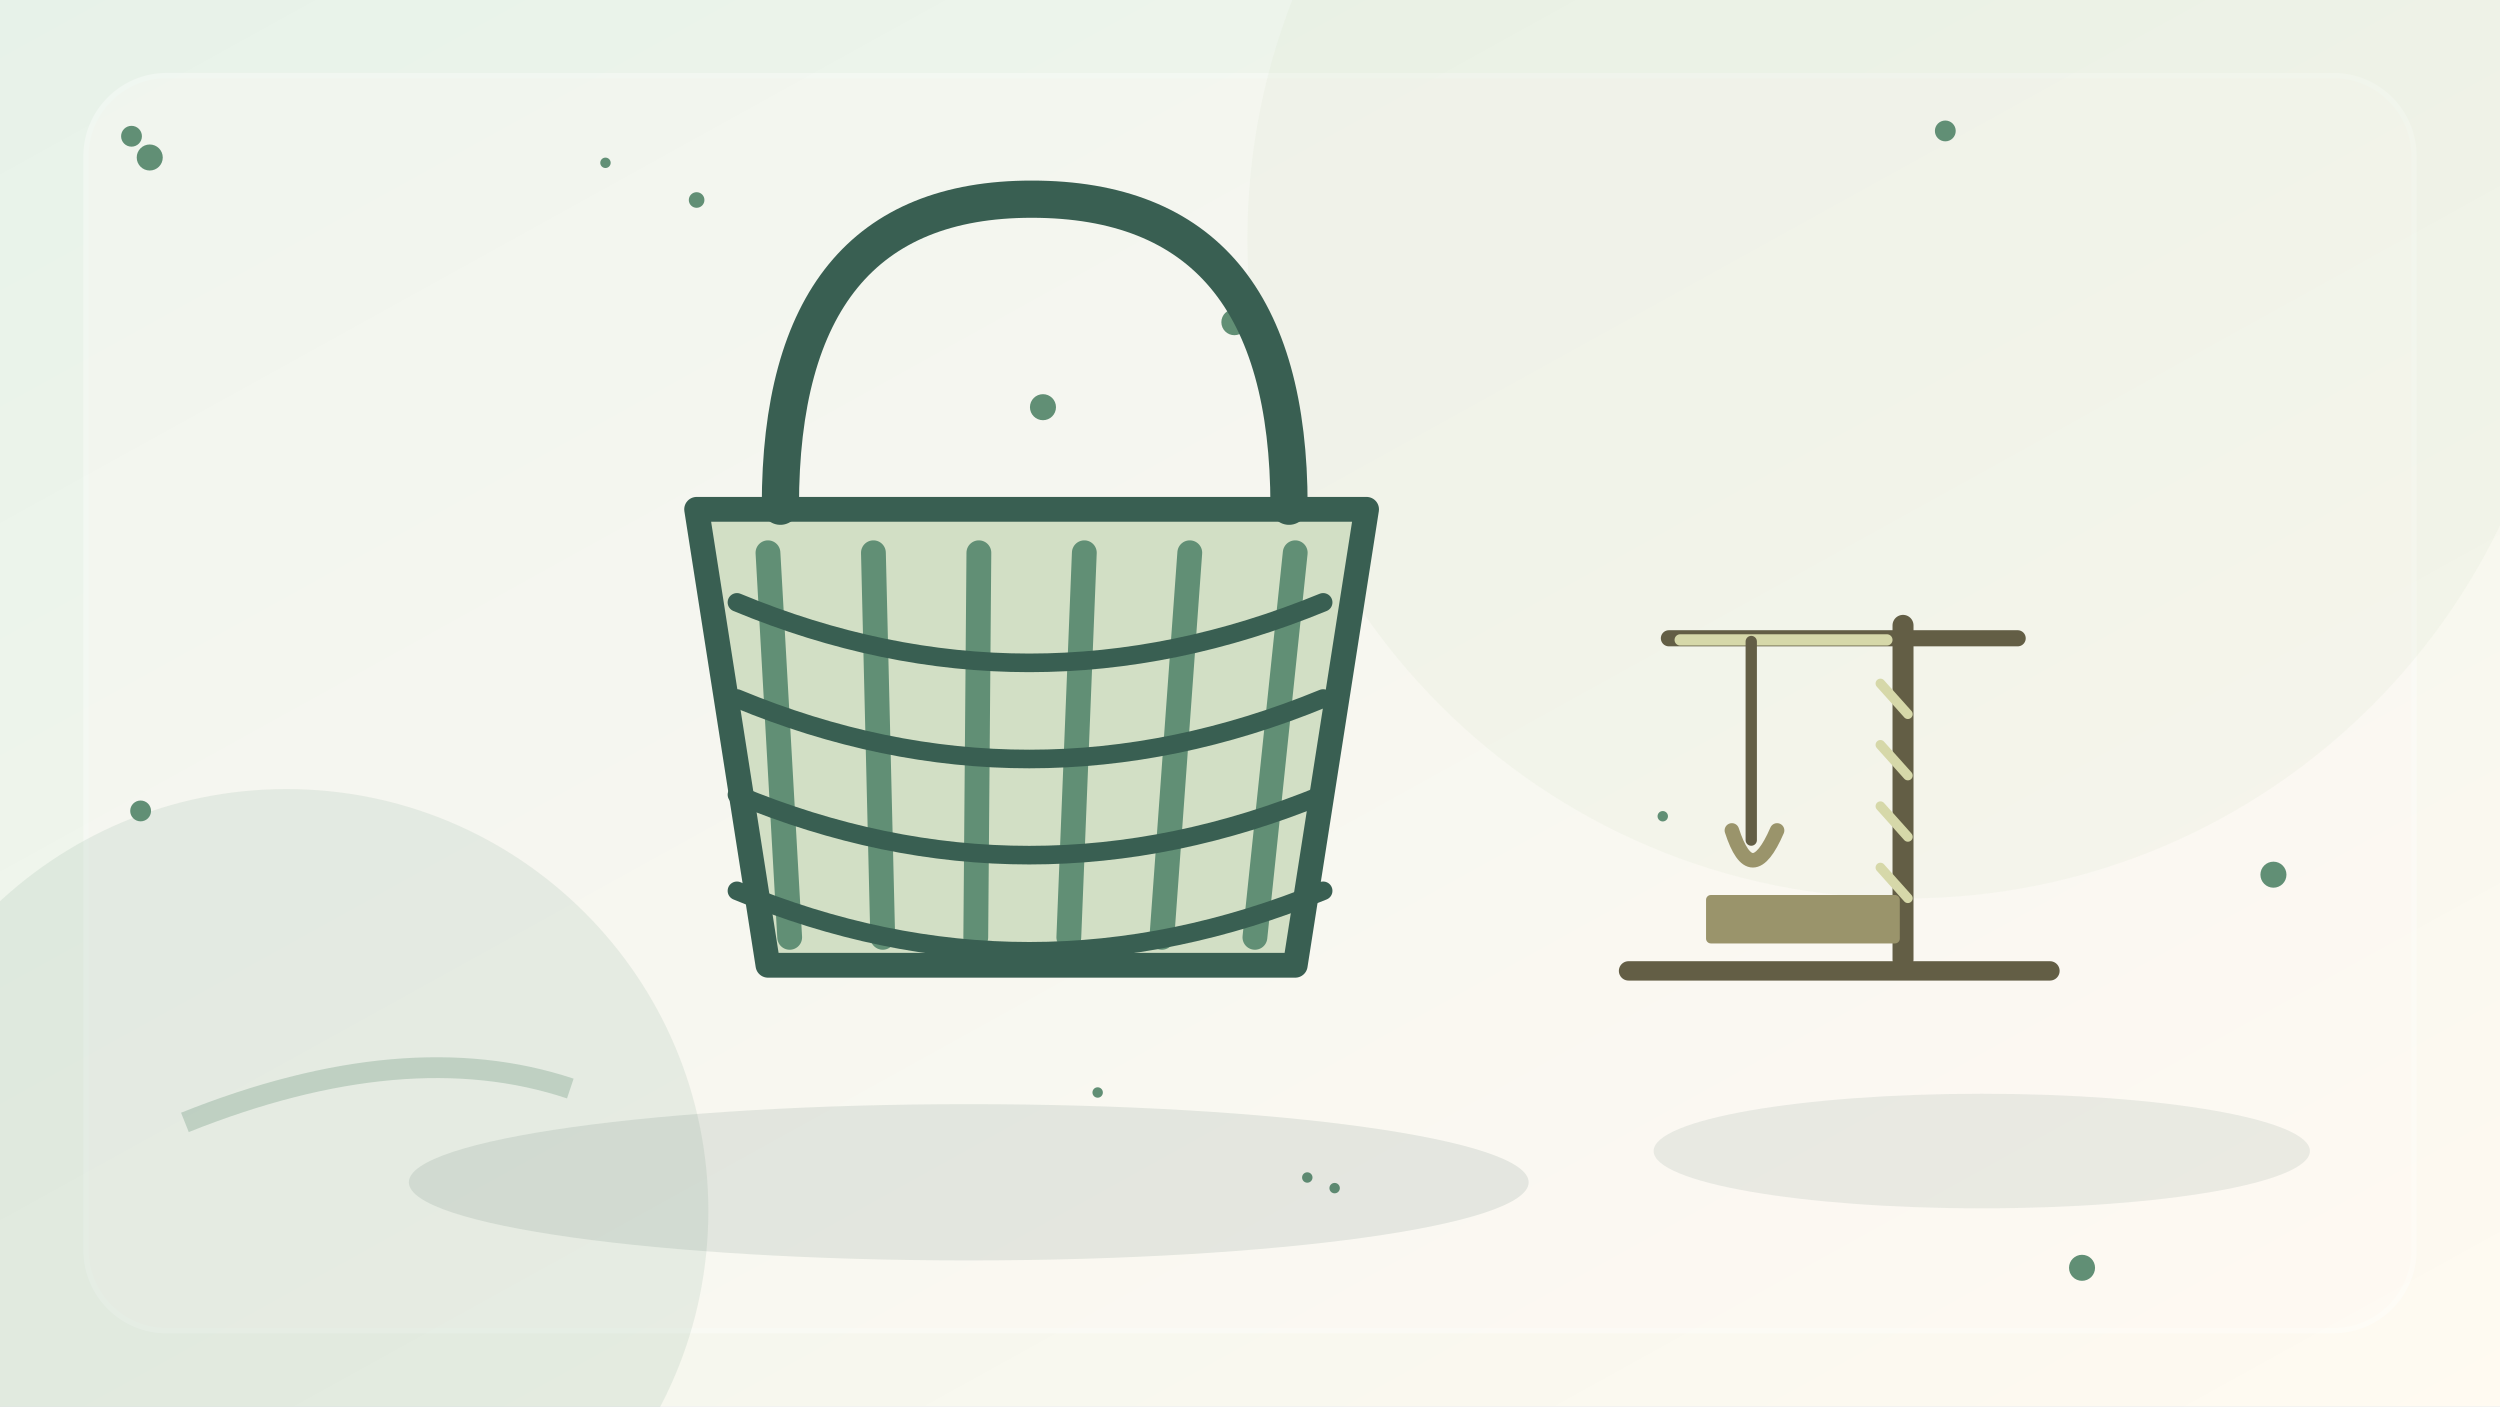
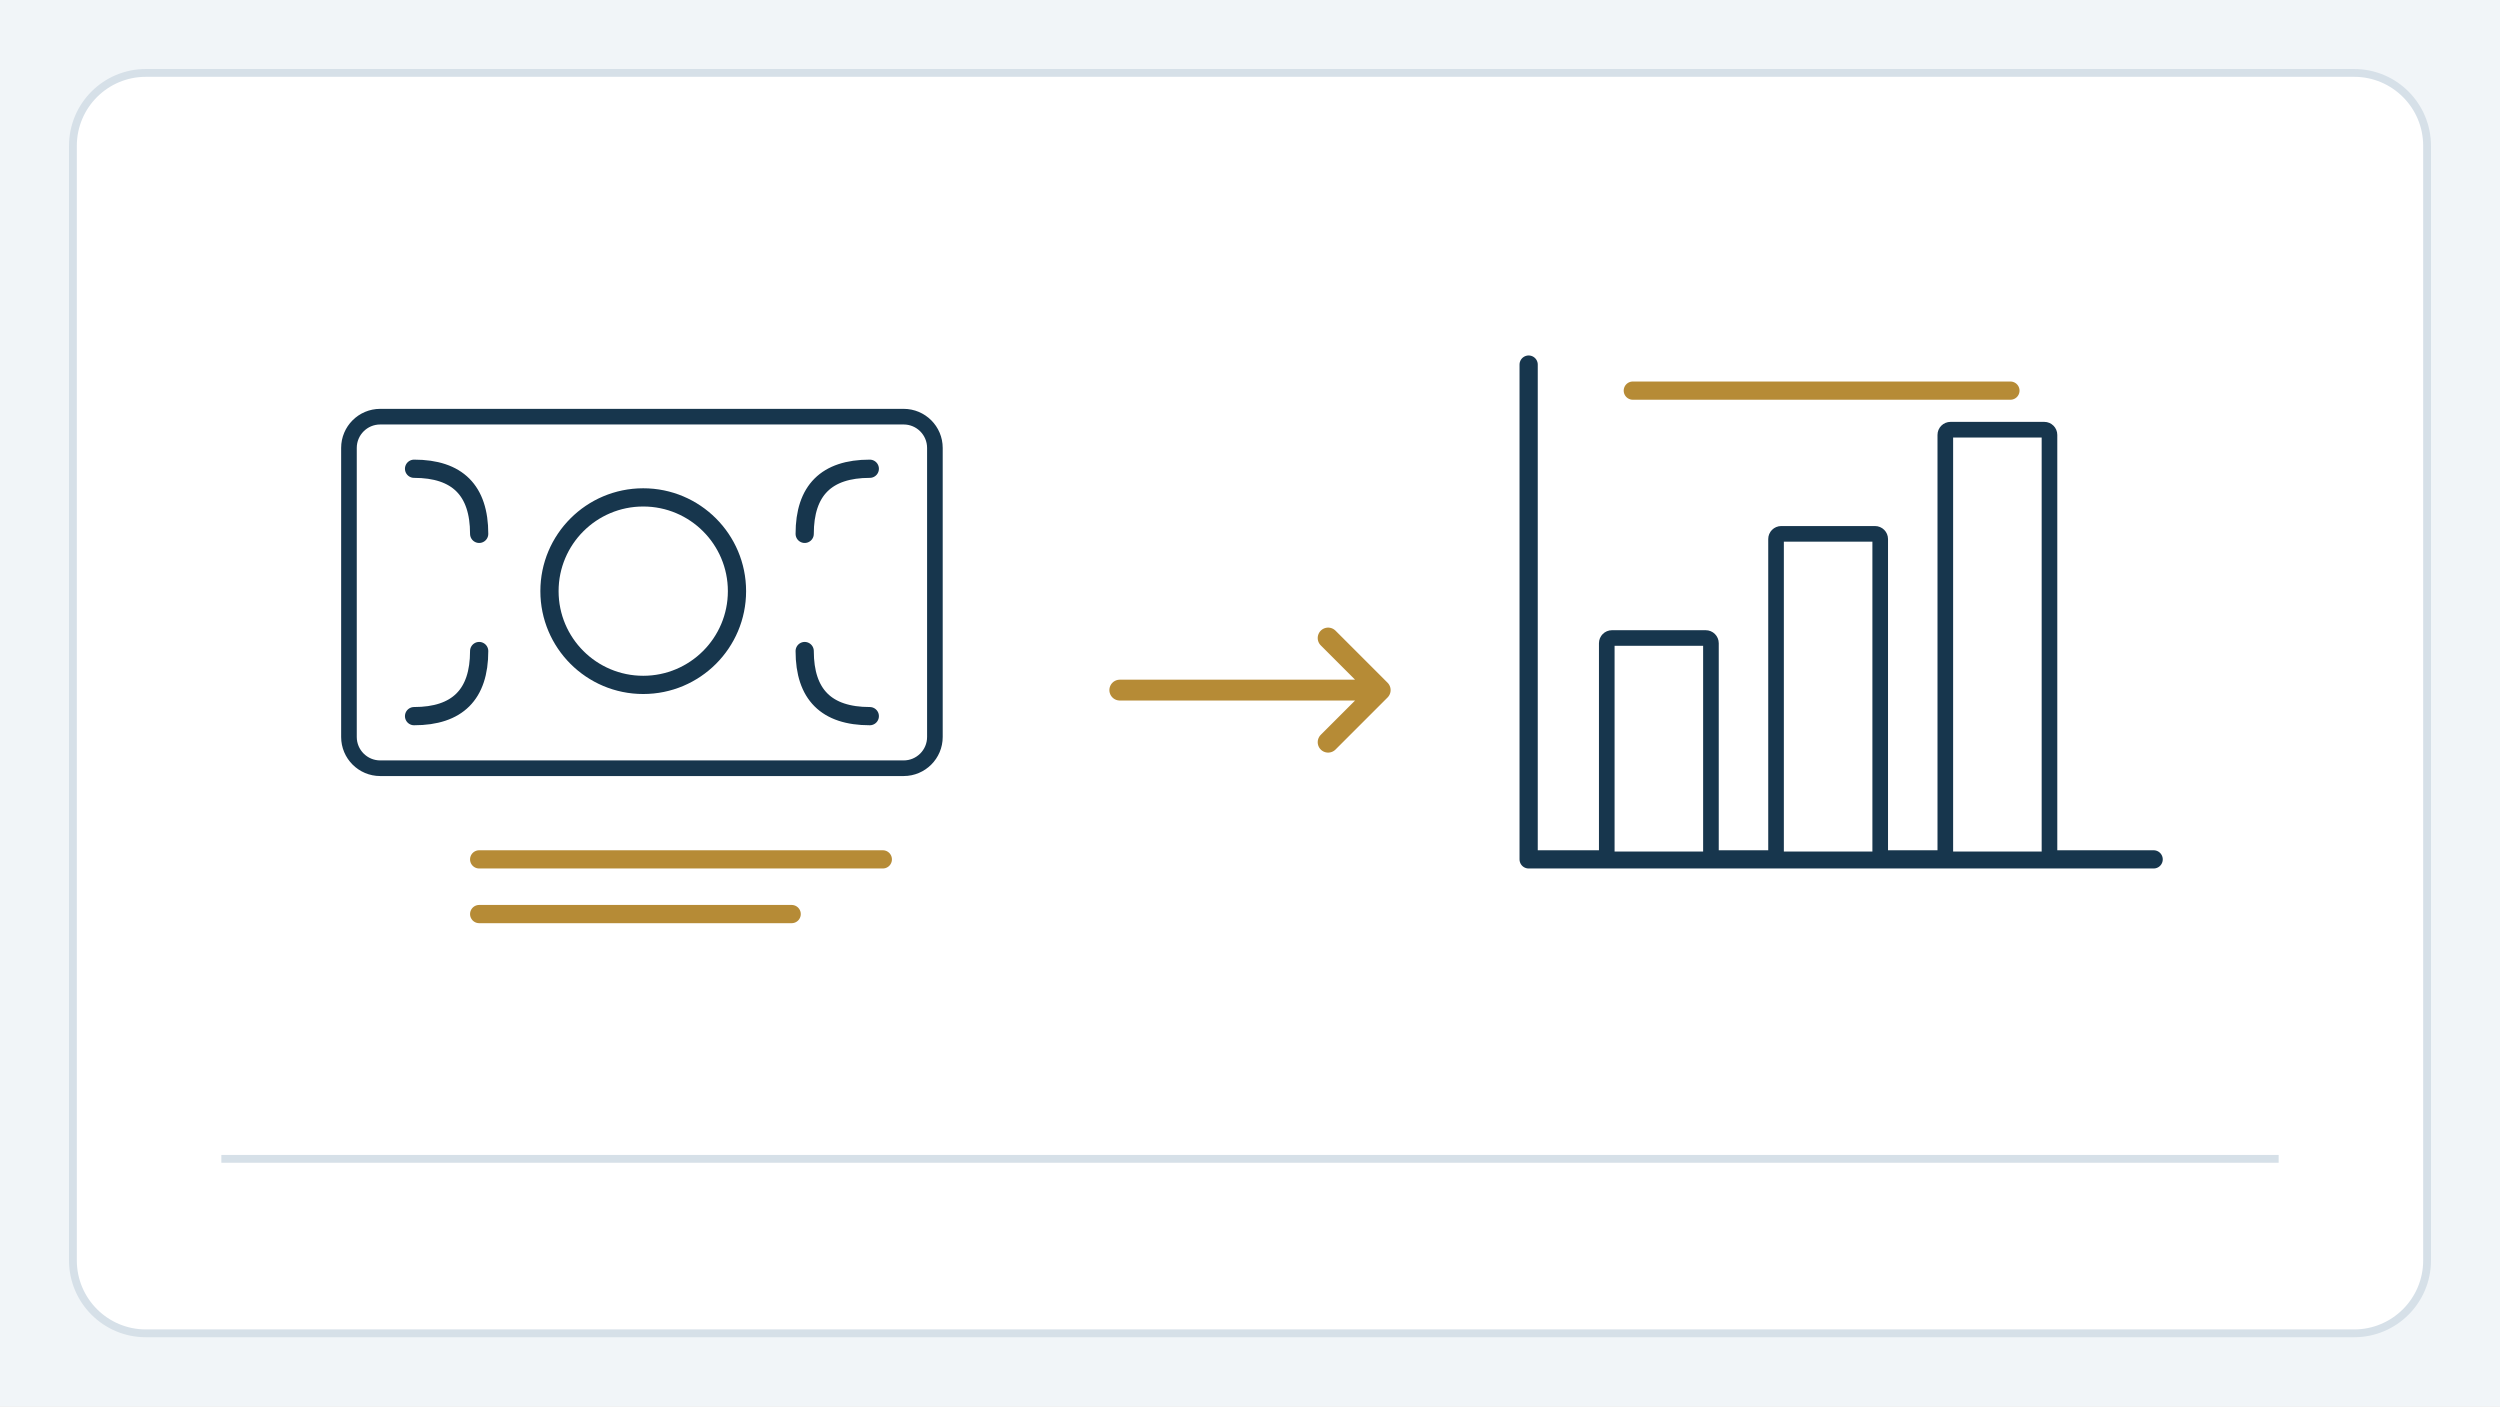
- <svg xmlns="http://www.w3.org/2000/svg" width="960" height="540" viewBox="0 0 960 540" role="img" aria-label="Autorska ilustracja: Budżet według udziałów">
-   <defs>
-     <linearGradient id="background" x1="0" y1="0" x2="1" y2="1">
-       <stop offset="0" stop-color="#e7f2e9" />
-       <stop offset="1" stop-color="#fffaf1" />
-     </linearGradient>
-   </defs>
-   <rect width="960" height="540" fill="url(#background)" />
-   <rect x="33" y="29" width="894" height="482" rx="31" fill="#fffaf7" opacity=".35" stroke="#fff" stroke-width="2" />
-   <circle cx="732" cy="92" r="253" fill="#d2dfc5" opacity=".16" />
-   <circle cx="110" cy="465" r="162" fill="#618f75" opacity=".12" />
-   <circle cx="50.5" cy="52.32" r="4" fill="#618f75" stroke="none" stroke-width="4" />
-   <circle cx="474" cy="123.72" r="5" fill="#618f75" stroke="none" stroke-width="4" />
-   <circle cx="747" cy="50.28" r="4" fill="#618f75" stroke="none" stroke-width="4" />
-   <circle cx="502" cy="452.16" r="2" fill="#618f75" stroke="none" stroke-width="4" />
-   <circle cx="638.5" cy="313.44" r="2" fill="#618f75" stroke="none" stroke-width="4" />
-   <circle cx="365.5" cy="288.96" r="5" fill="#618f75" stroke="none" stroke-width="4" />
-   <circle cx="799.5" cy="486.84" r="5" fill="#618f75" stroke="none" stroke-width="4" />
-   <circle cx="267.5" cy="76.8" r="3" fill="#618f75" stroke="none" stroke-width="4" />
-   <circle cx="57.5" cy="60.48" r="5" fill="#618f75" stroke="none" stroke-width="4" />
-   <circle cx="873" cy="335.88" r="5" fill="#618f75" stroke="none" stroke-width="4" />
-   <circle cx="400.5" cy="156.36" r="5" fill="#618f75" stroke="none" stroke-width="4" />
-   <circle cx="421.5" cy="419.52" r="2" fill="#618f75" stroke="none" stroke-width="4" />
-   <circle cx="232.5" cy="62.52" r="2" fill="#618f75" stroke="none" stroke-width="4" />
-   <circle cx="54" cy="311.4" r="4" fill="#618f75" stroke="none" stroke-width="4" />
-   <circle cx="512.5" cy="456.24" r="2" fill="#618f75" stroke="none" stroke-width="4" />
-   <ellipse cx="372" cy="454" rx="215" ry="30" fill="#395f52" opacity=".12" />
-   <ellipse cx="761" cy="442" rx="126" ry="22" fill="#395f52" opacity=".10" />
-   <g transform="translate(202 61) scale(1.191)">
-     <path d="M55 113h216l-23 147H78Z" fill="#d2dfc5" stroke="#395f52" stroke-width="8" stroke-linejoin="round" stroke-linecap="round" />
-     <path d="M82 112q0-99 81-99q83 0 83 99" fill="none" stroke="#395f52" stroke-width="12" stroke-linejoin="round" stroke-linecap="round" />
-     <path d="M78 127L85 251" stroke="#618f75" stroke-width="8" stroke-linecap="round" fill="none" />
-     <path d="M112 127L115 251" stroke="#618f75" stroke-width="8" stroke-linecap="round" fill="none" />
-     <path d="M146 127L145 251" stroke="#618f75" stroke-width="8" stroke-linecap="round" fill="none" />
-     <path d="M180 127L175 251" stroke="#618f75" stroke-width="8" stroke-linecap="round" fill="none" />
-     <path d="M214 127L205 251" stroke="#618f75" stroke-width="8" stroke-linecap="round" fill="none" />
-     <path d="M248 127L235 251" stroke="#618f75" stroke-width="8" stroke-linecap="round" fill="none" />
-     <path d="M68 143q94 39 189 0" fill="none" stroke="#395f52" stroke-width="6" stroke-linejoin="round" stroke-linecap="round" />
-     <path d="M68 174q94 39 189 0" fill="none" stroke="#395f52" stroke-width="6" stroke-linejoin="round" stroke-linecap="round" />
-     <path d="M68 205q94 39 189 0" fill="none" stroke="#395f52" stroke-width="6" stroke-linejoin="round" stroke-linecap="round" />
-     <path d="M68 236q94 39 189 0" fill="none" stroke="#395f52" stroke-width="6" stroke-linejoin="round" stroke-linecap="round" />
+ <svg xmlns="http://www.w3.org/2000/svg" width="960" height="540" viewBox="0 0 960 540" role="img" aria-label="Budżet według udziałów — koszty i obserwacje">
+   <rect width="960" height="540" fill="#f1f5f8" />
+   <rect x="28" y="28" width="904" height="484" rx="28" fill="#fff" stroke="#d6e0e8" stroke-width="3" />
+   <g transform="translate(89 85)">
+     <rect x="45" y="75" width="225" height="135" rx="12" fill="#fff" stroke="#17364d" stroke-width="6" />
+     <path d="M70 95Q95 95 95 120 M245 95Q220 95 220 120 M70 190Q95 190 95 165 M245 190Q220 190 220 165" fill="none" stroke="#17364d" stroke-width="7" stroke-linecap="round" stroke-linejoin="round" />
+     <circle cx="158" cy="142" r="36" fill="none" stroke="#17364d" stroke-width="7" />
+     <path d="M95 245H250 M95 266H215" fill="none" stroke="#b68b36" stroke-width="7" stroke-linecap="round" stroke-linejoin="round" />
  </g>
-   <g transform="translate(608 211) scale(0.620)">
-     <path d="M28 261L289 261" stroke="#635e45" stroke-width="12" stroke-linecap="round" fill="none" />
-     <path d="M198 47L198 254" stroke="#635e45" stroke-width="13" stroke-linecap="round" fill="none" />
-     <path d="M53 55L269 55" stroke="#635e45" stroke-width="10" stroke-linecap="round" fill="none" />
-     <path d="M188 56L60 56" stroke="#d6d8a9" stroke-width="7" stroke-linecap="round" fill="none" />
-     <path d="M184 83L201 102" stroke="#d6d8a9" stroke-width="6" stroke-linecap="round" fill="none" />
-     <path d="M184 121L201 140" stroke="#d6d8a9" stroke-width="6" stroke-linecap="round" fill="none" />
-     <path d="M184 159L201 178" stroke="#d6d8a9" stroke-width="6" stroke-linecap="round" fill="none" />
-     <path d="M184 197L201 216" stroke="#d6d8a9" stroke-width="6" stroke-linecap="round" fill="none" />
-     <path d="M104 57L104 180" stroke="#635e45" stroke-width="7" stroke-linecap="round" fill="none" />
-     <path d="M92 174q12 37 28 0" fill="none" stroke="#9a946b" stroke-width="9" stroke-linejoin="round" stroke-linecap="round" />
-     <rect x="76" y="214" width="120" height="30" rx="3" fill="#9a946b" stroke="none" stroke-width="4" />
+   <g transform="translate(542 85)">
+     <path d="M45 245H285 M45 245V55" fill="none" stroke="#17364d" stroke-width="7" stroke-linecap="round" stroke-linejoin="round" />
+     <rect x="75" y="160" width="40" height="85" rx="2" fill="#fff" stroke="#17364d" stroke-width="6" />
+     <rect x="140" y="120" width="40" height="125" rx="2" fill="#fff" stroke="#17364d" stroke-width="6" />
+     <rect x="205" y="80" width="40" height="165" rx="2" fill="#fff" stroke="#17364d" stroke-width="6" />
+     <path d="M85 65H230" fill="none" stroke="#b68b36" stroke-width="7" stroke-linecap="round" stroke-linejoin="round" />
  </g>
-   <path d="M71 431q85-34 148-13" fill="none" stroke="#618f75" opacity=".29" stroke-width="8" />
+   <path d="M430 265H530 M510 245L530 265L510 285" fill="none" stroke="#b68b36" stroke-width="8" stroke-linecap="round" stroke-linejoin="round" />
+   <path d="M85 445H875" fill="none" stroke="#d6e0e8" stroke-width="3" />
</svg>
